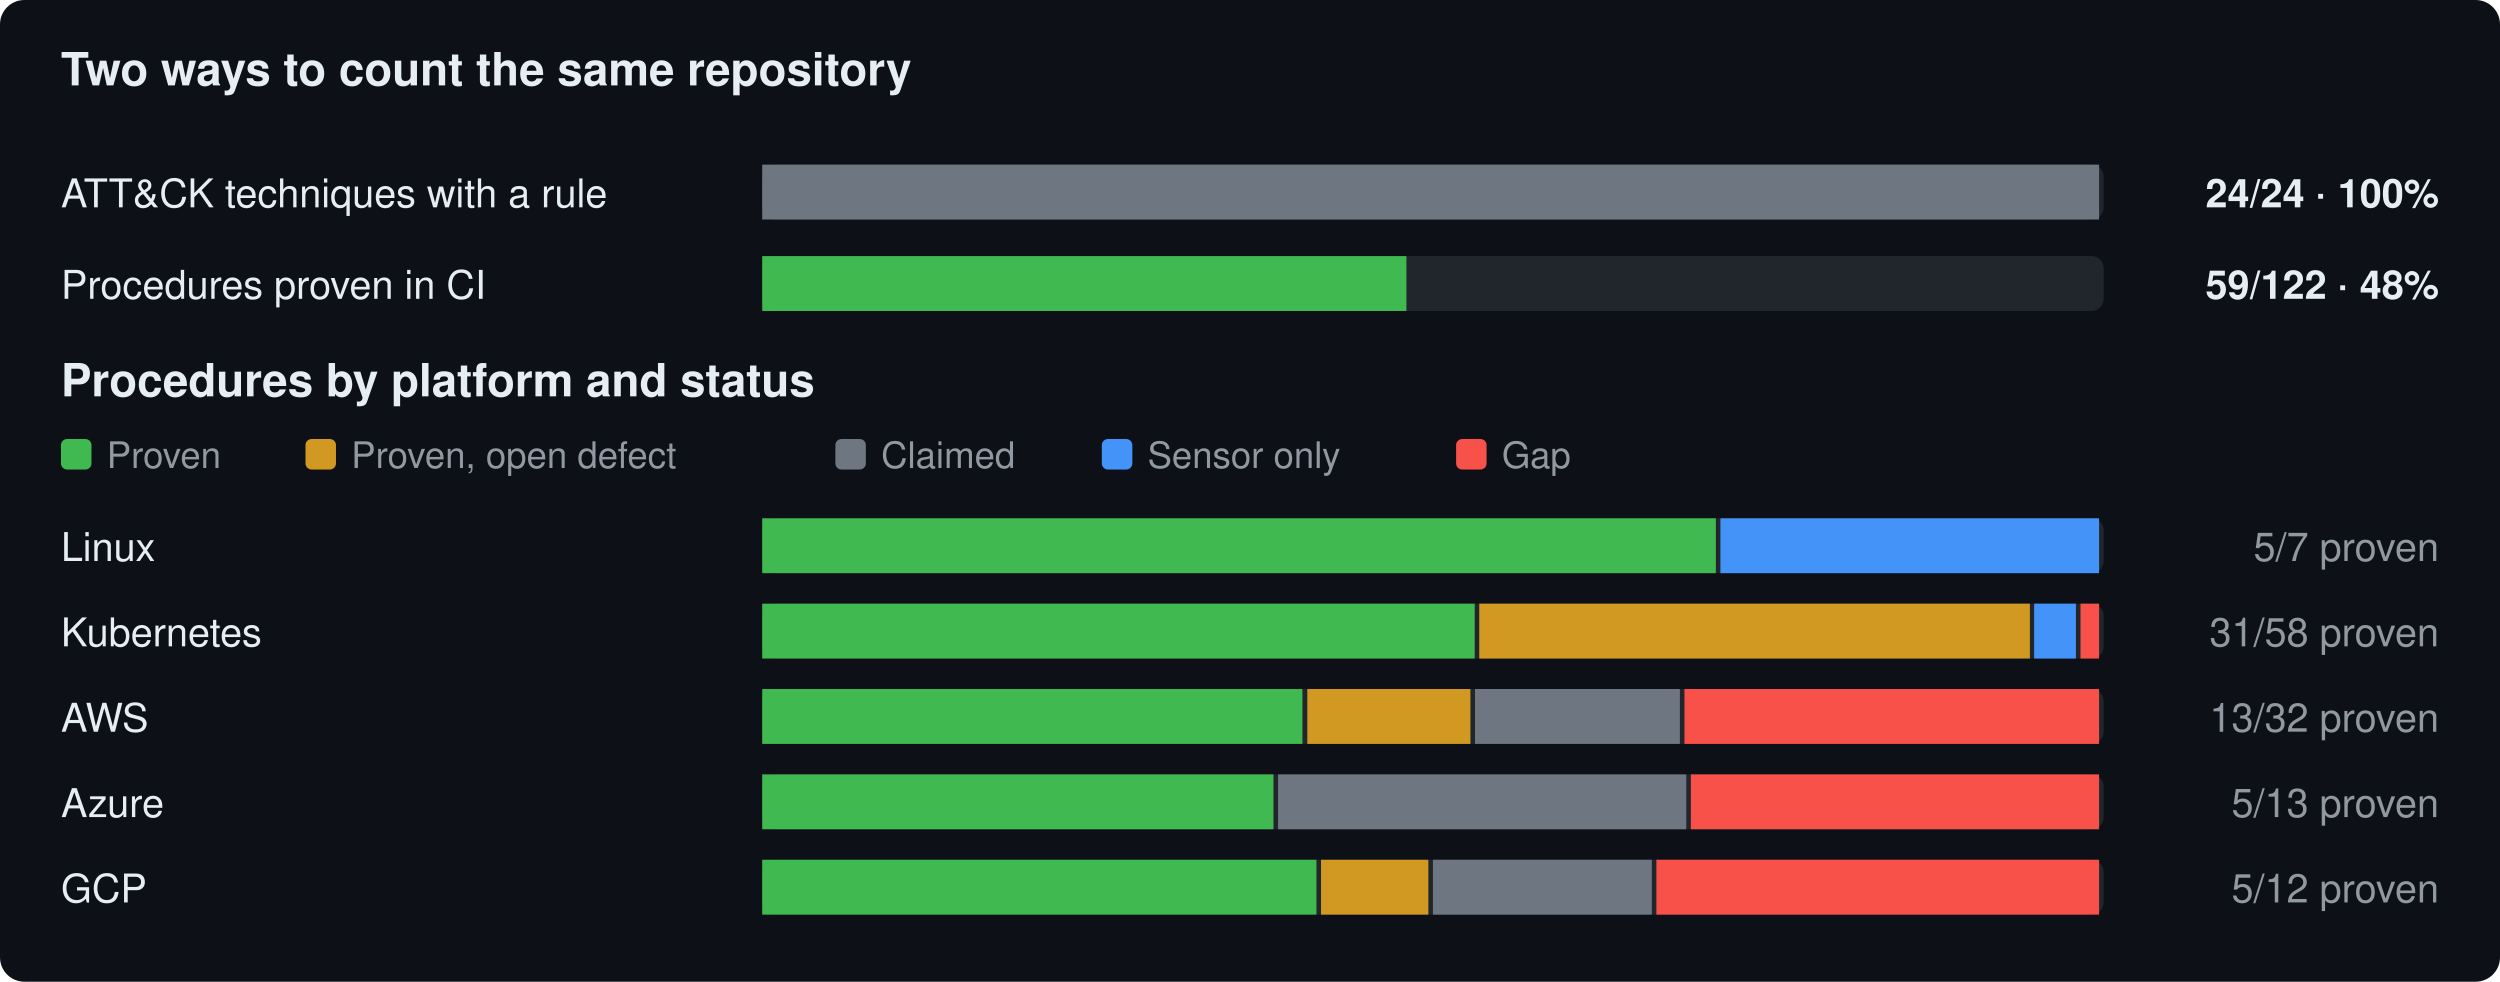
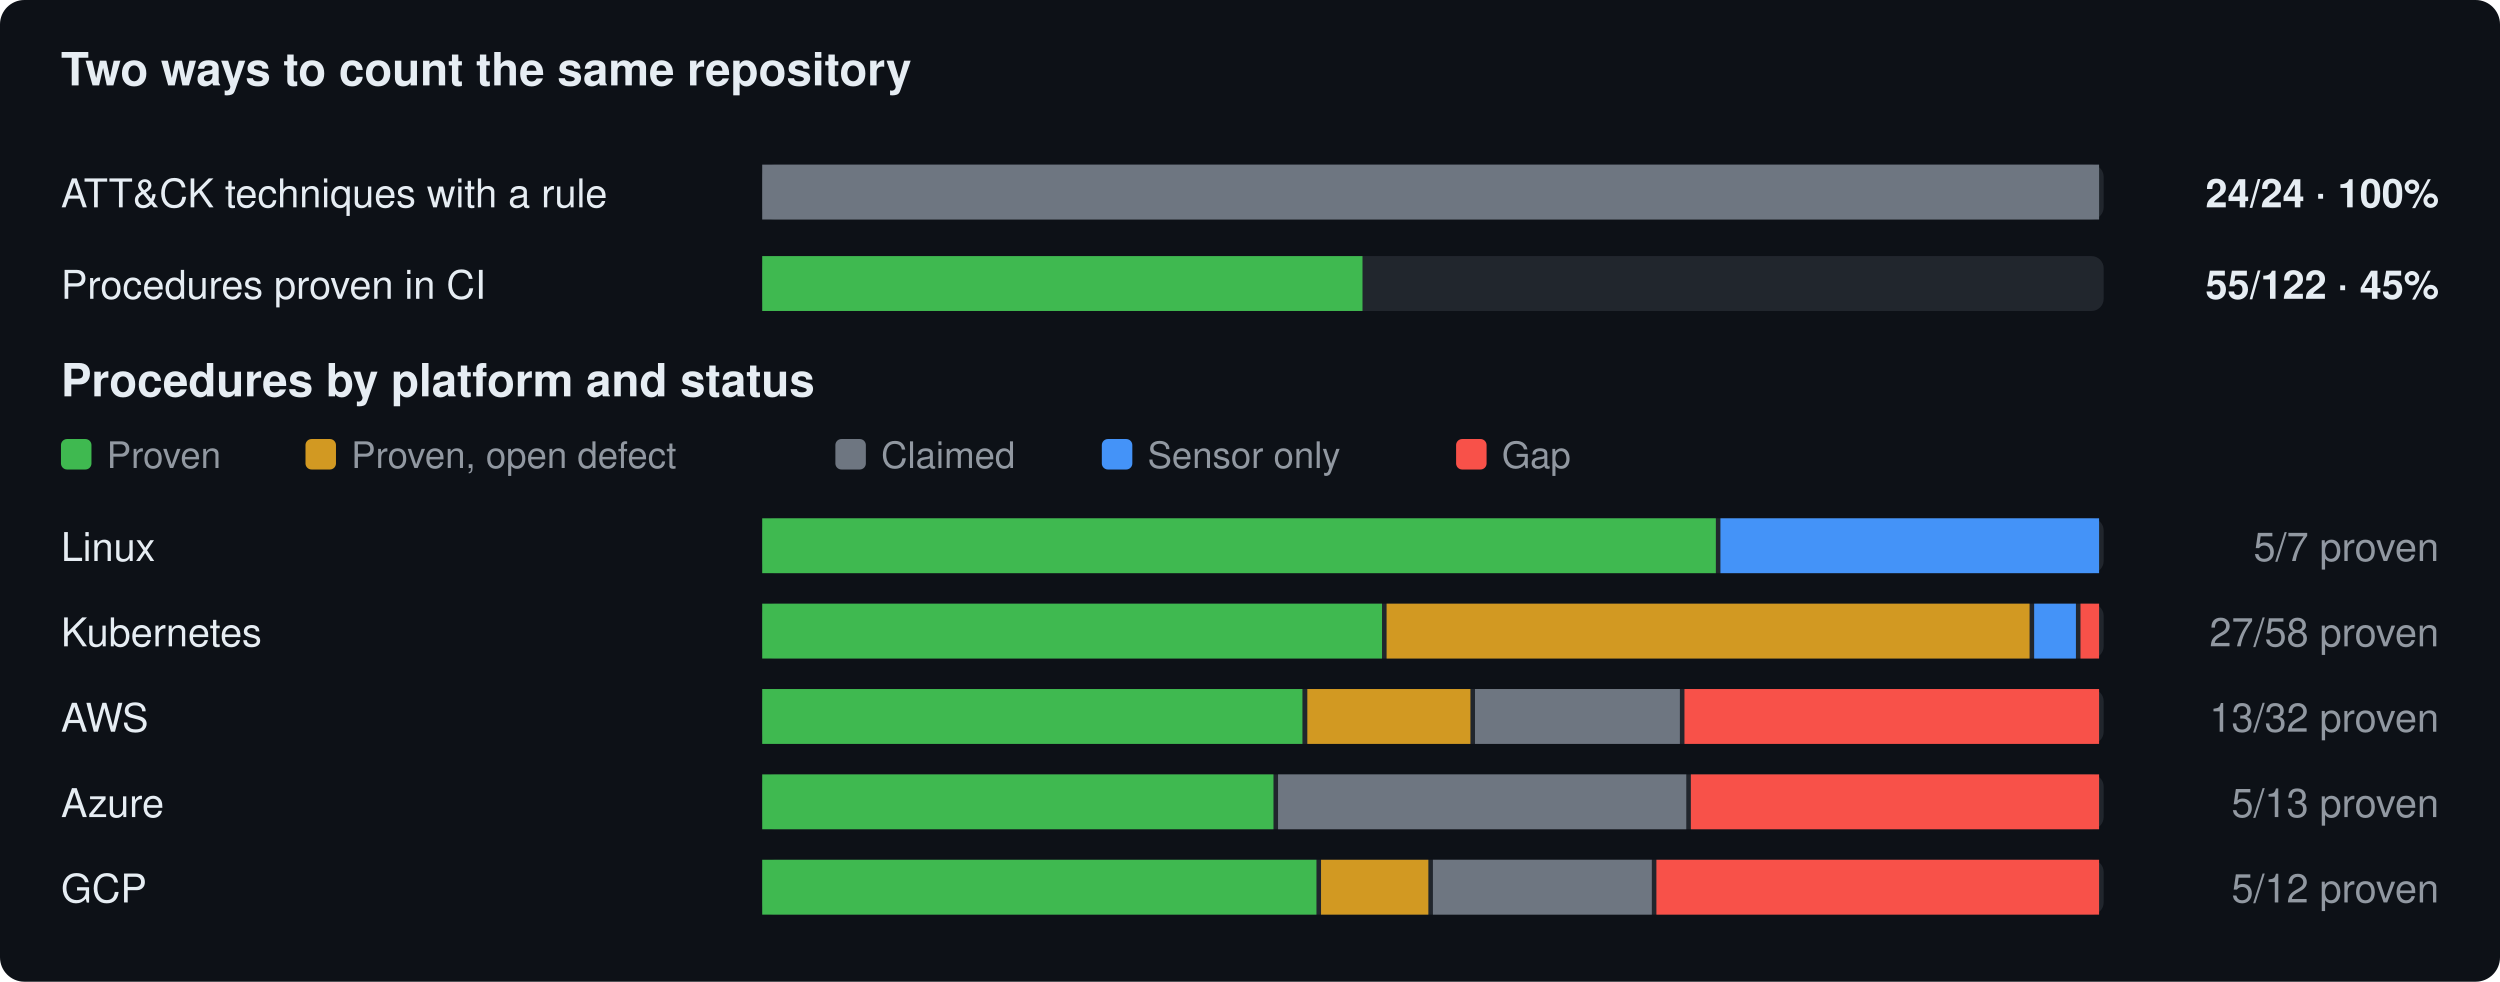
- <svg xmlns="http://www.w3.org/2000/svg" width="820" height="322" viewBox="0 0 820 322" font-family="-apple-system,BlinkMacSystemFont,'Segoe UI',Helvetica,Arial,sans-serif" role="img" aria-label="Procedure coverage: 59 of 122 procedures proven in CI">
+ <svg xmlns="http://www.w3.org/2000/svg" width="820" height="322" viewBox="0 0 820 322" font-family="-apple-system,BlinkMacSystemFont,'Segoe UI',Helvetica,Arial,sans-serif" role="img" aria-label="Procedure coverage: 55 of 122 procedures proven in CI">
  <rect width="820" height="322" rx="8" fill="#0d1117" />
  <text x="20" y="28" fill="#e6edf3" font-size="15" font-weight="600" text-anchor="start">Two ways to count the same repository</text>
  <text x="20" y="68" fill="#e6edf3" font-size="13" font-weight="400" text-anchor="start">ATT&amp;CK techniques with a rule</text>
  <rect x="250" y="54" width="440" height="18" rx="4" fill="#21262d" />
  <rect x="250.0" y="54" width="438.5" height="18" fill="#6e7681" />
  <text x="800" y="68" fill="#e6edf3" font-size="13" font-weight="600" text-anchor="end">24/24 · 100%</text>
  <text x="20" y="98" fill="#e6edf3" font-size="13" font-weight="400" text-anchor="start">Procedures proven in CI</text>
  <rect x="250" y="84" width="440" height="18" rx="4" fill="#21262d" />
-   <rect x="250.0" y="84" width="211.3" height="18" fill="#3fb950" />
-   <text x="800" y="98" fill="#e6edf3" font-size="13" font-weight="600" text-anchor="end">59/122 · 48%</text>
+   <rect x="250.0" y="84" width="196.9" height="18" fill="#3fb950" />
+   <text x="800" y="98" fill="#e6edf3" font-size="13" font-weight="600" text-anchor="end">55/122 · 45%</text>
  <text x="20" y="130" fill="#e6edf3" font-size="15" font-weight="600" text-anchor="start">Procedures by platform and status</text>
  <rect x="20" y="144" width="10" height="10" rx="2" fill="#3fb950" />
  <text x="35" y="153.5" fill="#9198a1" font-size="12" font-weight="400" text-anchor="start">Proven</text>
  <rect x="100.2" y="144" width="10" height="10" rx="2" fill="#d29922" />
  <text x="115.2" y="153.5" fill="#9198a1" font-size="12" font-weight="400" text-anchor="start">Proven, open defect</text>
  <rect x="274.0" y="144" width="10" height="10" rx="2" fill="#6e7681" />
  <text x="289.0" y="153.5" fill="#9198a1" font-size="12" font-weight="400" text-anchor="start">Claimed</text>
  <rect x="361.4" y="144" width="10" height="10" rx="2" fill="#4493f8" />
  <text x="376.4" y="153.5" fill="#9198a1" font-size="12" font-weight="400" text-anchor="start">Sensor only</text>
  <rect x="477.6" y="144" width="10" height="10" rx="2" fill="#f85149" />
  <text x="492.6" y="153.5" fill="#9198a1" font-size="12" font-weight="400" text-anchor="start">Gap</text>
  <text x="20" y="184" fill="#e6edf3" font-size="13" font-weight="400" text-anchor="start">Linux</text>
  <rect x="250" y="170" width="440" height="18" rx="4" fill="#21262d" />
  <rect x="250.0" y="170" width="312.8" height="18" fill="#3fb950" />
  <rect x="564.3" y="170" width="124.2" height="18" fill="#4493f8" />
  <text x="800" y="184" fill="#9198a1" font-size="13" font-weight="400" text-anchor="end">5/7 proven</text>
  <text x="20" y="212" fill="#e6edf3" font-size="13" font-weight="400" text-anchor="start">Kubernetes</text>
  <rect x="250" y="198" width="440" height="18" rx="4" fill="#21262d" />
-   <rect x="250.0" y="198" width="233.7" height="18" fill="#3fb950" />
-   <rect x="485.2" y="198" width="180.6" height="18" fill="#d29922" />
+   <rect x="250.0" y="198" width="203.3" height="18" fill="#3fb950" />
+   <rect x="454.8" y="198" width="210.9" height="18" fill="#d29922" />
  <rect x="667.2" y="198" width="13.7" height="18" fill="#4493f8" />
  <rect x="682.4" y="198" width="6.1" height="18" fill="#f85149" />
-   <text x="800" y="212" fill="#9198a1" font-size="13" font-weight="400" text-anchor="end">31/58 proven</text>
+   <text x="800" y="212" fill="#9198a1" font-size="13" font-weight="400" text-anchor="end">27/58 proven</text>
  <text x="20" y="240" fill="#e6edf3" font-size="13" font-weight="400" text-anchor="start">AWS</text>
  <rect x="250" y="226" width="440" height="18" rx="4" fill="#21262d" />
  <rect x="250.0" y="226" width="177.2" height="18" fill="#3fb950" />
  <rect x="428.8" y="226" width="53.5" height="18" fill="#d29922" />
  <rect x="483.8" y="226" width="67.2" height="18" fill="#6e7681" />
  <rect x="552.5" y="226" width="136.0" height="18" fill="#f85149" />
  <text x="800" y="240" fill="#9198a1" font-size="13" font-weight="400" text-anchor="end">13/32 proven</text>
  <text x="20" y="268" fill="#e6edf3" font-size="13" font-weight="400" text-anchor="start">Azure</text>
  <rect x="250" y="254" width="440" height="18" rx="4" fill="#21262d" />
  <rect x="250.0" y="254" width="167.7" height="18" fill="#3fb950" />
  <rect x="419.2" y="254" width="133.9" height="18" fill="#6e7681" />
  <rect x="554.6" y="254" width="133.9" height="18" fill="#f85149" />
  <text x="800" y="268" fill="#9198a1" font-size="13" font-weight="400" text-anchor="end">5/13 proven</text>
  <text x="20" y="296" fill="#e6edf3" font-size="13" font-weight="400" text-anchor="start">GCP</text>
  <rect x="250" y="282" width="440" height="18" rx="4" fill="#21262d" />
  <rect x="250.0" y="282" width="181.8" height="18" fill="#3fb950" />
  <rect x="433.3" y="282" width="35.2" height="18" fill="#d29922" />
  <rect x="470.0" y="282" width="71.8" height="18" fill="#6e7681" />
  <rect x="543.3" y="282" width="145.2" height="18" fill="#f85149" />
  <text x="800" y="296" fill="#9198a1" font-size="13" font-weight="400" text-anchor="end">5/12 proven</text>
</svg>
